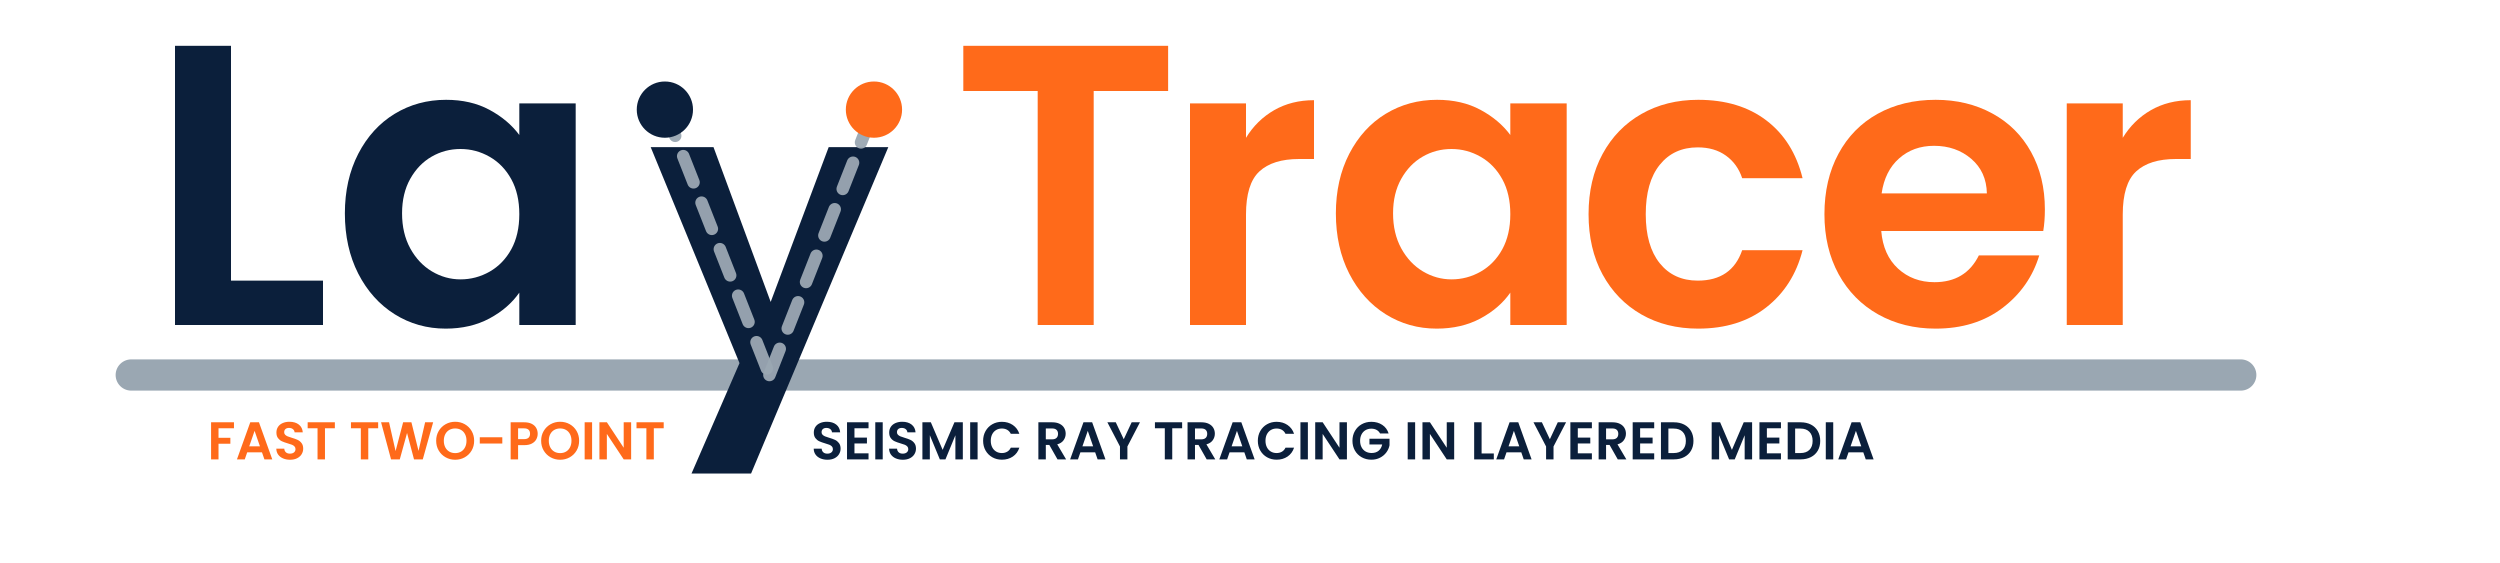
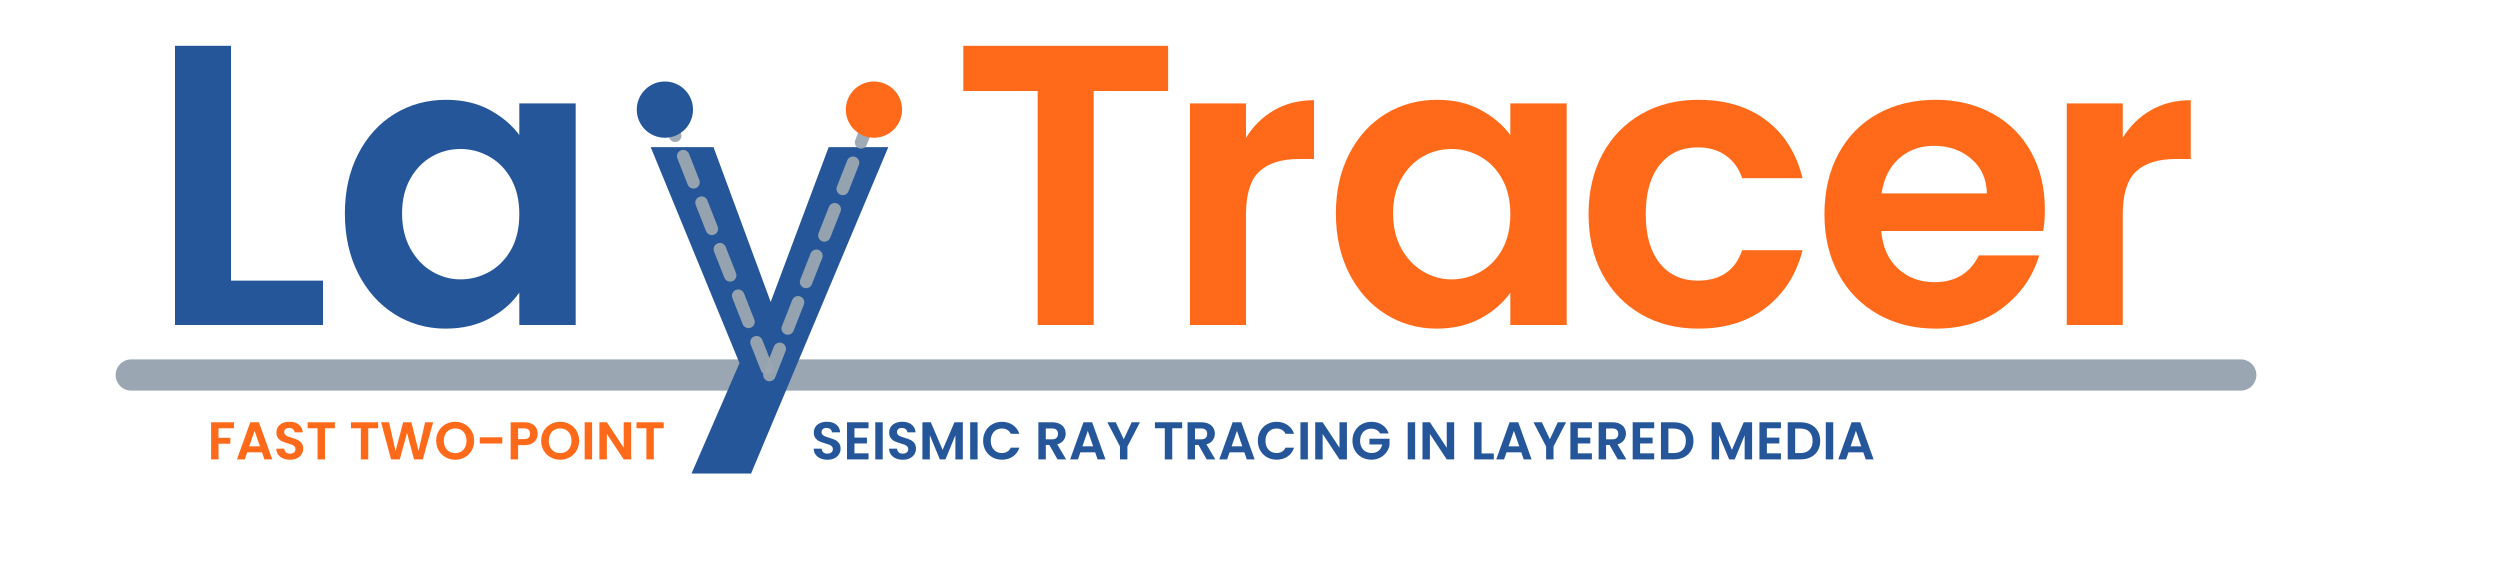
<svg xmlns="http://www.w3.org/2000/svg" width="800" height="180" viewBox="0 0 800 180" role="img" aria-labelledby="title desc">
  <line x1="42" y1="120" x2="717.04" y2="120" stroke="#9AA7B2" stroke-width="10" stroke-linecap="round" />
-   <path fill="#0B1F3B" d="M 73.92 89.8 L 103.36 89.8 L 103.36 104 L 56 104 L 56 14.66 L 73.92 14.66 L 73.92 89.8 Z" />
-   <path fill="#0B1F3B" d="M 110.36 68.28 Q 110.36 57.54 114.64 49.22 Q 118.94 40.9 126.3 36.42 Q 133.66 31.94 142.74 31.94 Q 150.68 31.94 156.62 35.14 Q 162.58 38.34 166.18 43.2 L 166.18 33.08 L 184.22 33.08 L 184.22 104 L 166.18 104 L 166.18 93.64 Q 162.72 98.62 156.64 101.9 Q 150.56 105.16 142.62 105.16 Q 133.66 105.16 126.3 100.56 Q 118.94 95.94 114.64 87.56 Q 110.36 79.16 110.36 68.28 Z M 166.18 68.54 Q 166.18 62.02 163.62 57.36 Q 161.06 52.68 156.7 50.18 Q 152.34 47.68 147.36 47.68 Q 142.36 47.68 138.14 50.12 Q 133.92 52.54 131.28 57.22 Q 128.66 61.88 128.66 68.28 Q 128.66 74.68 131.28 79.48 Q 133.92 84.28 138.2 86.84 Q 142.5 89.4 147.36 89.4 Q 152.34 89.4 156.7 86.92 Q 161.06 84.42 163.62 79.76 Q 166.18 75.08 166.18 68.54 Z" />
-   <path fill="#0B1F3B" d="M 284.26 47.08 L 240.34 151.54 L 221.28 151.54 L 236.64 116.2 L 208.22 47.08 L 228.32 47.08 L 246.62 96.62 L 265.18 47.08 L 284.26 47.08 Z" />
+   <path fill="#255699" d="M 73.92 89.8 L 103.36 89.8 L 103.36 104 L 56 104 L 56 14.66 L 73.92 14.66 L 73.92 89.8 Z" />
+   <path fill="#255699" d="M 110.36 68.28 Q 110.36 57.54 114.64 49.22 Q 118.94 40.9 126.3 36.42 Q 133.66 31.94 142.74 31.94 Q 150.68 31.94 156.62 35.14 Q 162.58 38.34 166.18 43.2 L 166.18 33.08 L 184.22 33.08 L 184.22 104 L 166.18 104 L 166.18 93.64 Q 162.72 98.62 156.64 101.9 Q 150.56 105.16 142.62 105.16 Q 133.66 105.16 126.3 100.56 Q 118.94 95.94 114.64 87.56 Q 110.36 79.16 110.36 68.28 Z M 166.18 68.54 Q 166.18 62.02 163.62 57.36 Q 161.06 52.68 156.7 50.18 Q 152.34 47.68 147.36 47.68 Q 142.36 47.68 138.14 50.12 Q 133.92 52.54 131.28 57.22 Q 128.66 61.88 128.66 68.28 Q 128.66 74.68 131.28 79.48 Q 133.92 84.28 138.2 86.84 Q 142.5 89.4 147.36 89.4 Q 152.34 89.4 156.7 86.92 Q 161.06 84.42 163.62 79.76 Q 166.18 75.08 166.18 68.54 Z" />
+   <path fill="#255699" d="M 284.26 47.08 L 240.34 151.54 L 221.28 151.54 L 236.64 116.2 L 208.22 47.08 L 228.32 47.08 L 246.62 96.62 L 265.18 47.08 L 284.26 47.08 Z" />
  <path fill="#FF6A1A" d="M 373.8 14.66 L 373.8 29.12 L 349.98 29.12 L 349.98 104 L 332.06 104 L 332.06 29.12 L 308.26 29.12 L 308.26 14.66 L 373.8 14.66 Z" />
  <path fill="#FF6A1A" d="M 398.72 44.1 Q 402.16 38.46 407.72 35.26 Q 413.3 32.06 420.48 32.06 L 420.48 50.88 L 415.74 50.88 Q 407.28 50.88 403 54.86 Q 398.72 58.82 398.72 68.68 L 398.72 104 L 380.8 104 L 380.8 33.08 L 398.72 33.08 L 398.72 44.1 Z" />
  <path fill="#FF6A1A" d="M 427.48 68.28 Q 427.48 57.54 431.76 49.22 Q 436.06 40.9 443.42 36.42 Q 450.78 31.94 459.86 31.94 Q 467.8 31.94 473.74 35.14 Q 479.7 38.34 483.3 43.2 L 483.3 33.08 L 501.34 33.08 L 501.34 104 L 483.3 104 L 483.3 93.64 Q 479.84 98.62 473.76 101.9 Q 467.68 105.16 459.74 105.16 Q 450.78 105.16 443.42 100.56 Q 436.06 95.94 431.76 87.56 Q 427.48 79.16 427.48 68.28 Z M 483.3 68.54 Q 483.3 62.02 480.74 57.36 Q 478.18 52.68 473.82 50.18 Q 469.46 47.68 464.48 47.68 Q 459.48 47.68 455.26 50.12 Q 451.04 52.54 448.4 57.22 Q 445.78 61.88 445.78 68.28 Q 445.78 74.68 448.4 79.48 Q 451.04 84.28 455.32 86.84 Q 459.62 89.4 464.48 89.4 Q 469.46 89.4 473.82 86.92 Q 478.18 84.42 480.74 79.76 Q 483.3 75.08 483.3 68.54 Z" />
  <path fill="#FF6A1A" d="M 508.34 68.54 Q 508.34 57.54 512.82 49.28 Q 517.3 41.02 525.24 36.48 Q 533.18 31.94 543.42 31.94 Q 556.6 31.94 565.24 38.54 Q 573.88 45.12 576.82 57.02 L 557.5 57.02 Q 555.96 52.42 552.3 49.8 Q 548.66 47.16 543.28 47.16 Q 535.6 47.16 531.12 52.74 Q 526.64 58.3 526.64 68.54 Q 526.64 78.66 531.12 84.24 Q 535.6 89.8 543.28 89.8 Q 554.16 89.8 557.5 80.06 L 576.82 80.06 Q 573.88 91.58 565.18 98.38 Q 556.48 105.16 543.42 105.16 Q 533.18 105.16 525.24 100.62 Q 517.3 96.06 512.82 87.82 Q 508.34 79.56 508.34 68.54 Z" />
  <path fill="#FF6A1A" d="M 654.36 67 Q 654.36 70.84 653.84 73.92 L 602 73.92 Q 602.64 81.6 607.38 85.96 Q 612.12 90.3 619.02 90.3 Q 629 90.3 633.24 81.72 L 652.56 81.72 Q 649.48 91.96 640.78 98.56 Q 632.08 105.16 619.4 105.16 Q 609.16 105.16 601.04 100.62 Q 592.92 96.06 588.36 87.74 Q 583.82 79.42 583.82 68.54 Q 583.82 57.54 588.3 49.22 Q 592.78 40.9 600.84 36.42 Q 608.92 31.94 619.4 31.94 Q 629.52 31.94 637.52 36.3 Q 645.52 40.64 649.94 48.64 Q 654.36 56.64 654.36 67 Z M 635.8 61.88 Q 635.66 54.98 630.8 50.82 Q 625.94 46.66 618.9 46.66 Q 612.24 46.66 607.7 50.7 Q 603.16 54.72 602.12 61.88 L 635.8 61.88 Z" />
  <path fill="#FF6A1A" d="M 679.28 44.1 Q 682.72 38.46 688.28 35.26 Q 693.86 32.06 701.04 32.06 L 701.04 50.88 L 696.3 50.88 Q 687.84 50.88 683.56 54.86 Q 679.28 58.82 679.28 68.68 L 679.28 104 L 661.36 104 L 661.36 33.08 L 679.28 33.08 L 679.28 44.1 Z" />
  <line x1="212.763" y1="35.08" x2="246.215" y2="120" stroke="#9AA7B2" stroke-width="4" stroke-linecap="round" opacity="0.95" stroke-dasharray="9 7" />
  <line x1="246.215" y1="120" x2="279.666" y2="35.08" stroke="#9AA7B2" stroke-width="4" stroke-linecap="round" opacity="0.95" stroke-dasharray="9 7" />
-   <circle cx="212.763" cy="35.08" r="9" fill="#0B1F3B" />
+   <circle cx="212.763" cy="35.08" r="9" fill="#255699" />
  <circle cx="279.666" cy="35.08" r="9" fill="#FF6A1A" />
  <path fill="#FF6A1A" d="M 74.871 135.135 L 74.871 137.055 L 69.925 137.055 L 69.925 140.099 L 73.716 140.099 L 73.716 141.985 L 69.925 141.985 L 69.925 147 L 67.545 147 L 67.545 135.135 L 74.871 135.135 Z M 83.831 144.74 L 79.105 144.74 L 78.322 147 L 75.822 147 L 80.091 135.116 L 82.861 135.116 L 87.127 147 L 84.612 147 L 83.831 144.74 Z M 83.185 142.835 L 81.467 137.87 L 79.751 142.835 L 83.185 142.835 Z M 92.823 147.12 Q 91.583 147.12 90.587 146.695 Q 89.593 146.27 89.014 145.47 Q 88.438 144.67 88.419 143.584 L 90.969 143.584 Q 91.022 144.315 91.49 144.74 Q 91.957 145.165 92.773 145.165 Q 93.604 145.165 94.08 144.766 Q 94.558 144.365 94.558 143.72 Q 94.558 143.191 94.234 142.851 Q 93.912 142.511 93.426 142.317 Q 92.943 142.12 92.093 141.884 Q 90.937 141.544 90.215 141.212 Q 89.492 140.88 88.972 140.208 Q 88.454 139.536 88.454 138.415 Q 88.454 137.36 88.98 136.58 Q 89.508 135.796 90.459 135.382 Q 91.413 134.965 92.637 134.965 Q 94.473 134.965 95.62 135.857 Q 96.768 136.75 96.887 138.346 L 94.268 138.346 Q 94.234 137.735 93.747 137.337 Q 93.264 136.935 92.467 136.935 Q 91.769 136.935 91.352 137.294 Q 90.937 137.65 90.937 138.33 Q 90.937 138.805 91.251 139.122 Q 91.564 139.435 92.032 139.632 Q 92.499 139.825 93.349 140.08 Q 94.507 140.42 95.238 140.76 Q 95.968 141.1 96.494 141.78 Q 97.023 142.46 97.023 143.565 Q 97.023 144.519 96.529 145.335 Q 96.037 146.15 95.084 146.636 Q 94.133 147.12 92.823 147.12 Z M 107.155 135.135 L 107.155 137.055 L 103.992 137.055 L 103.992 147 L 101.612 147 L 101.612 137.055 L 98.451 137.055 L 98.451 135.135 L 107.155 135.135 Z M 121.01 135.135 L 121.01 137.055 L 117.847 137.055 L 117.847 147 L 115.467 147 L 115.467 137.055 L 112.306 137.055 L 112.306 135.135 L 121.01 135.135 Z M 138.605 135.135 L 135.29 147 L 132.485 147 L 130.256 138.55 L 127.929 147 L 125.14 147.016 L 121.945 135.135 L 124.495 135.135 L 126.585 144.349 L 129 135.135 L 131.651 135.135 L 133.93 144.296 L 136.036 135.135 L 138.605 135.135 Z M 145.659 147.12 Q 143.993 147.12 142.599 146.339 Q 141.204 145.555 140.389 144.171 Q 139.573 142.785 139.573 141.034 Q 139.573 139.3 140.389 137.916 Q 141.204 136.529 142.599 135.748 Q 143.993 134.965 145.659 134.965 Q 147.343 134.965 148.727 135.748 Q 150.113 136.529 150.921 137.916 Q 151.728 139.3 151.728 141.034 Q 151.728 142.785 150.921 144.171 Q 150.113 145.555 148.719 146.339 Q 147.324 147.12 145.659 147.12 Z M 145.659 144.995 Q 146.729 144.995 147.544 144.511 Q 148.363 144.025 148.819 143.125 Q 149.279 142.224 149.279 141.034 Q 149.279 139.844 148.819 138.952 Q 148.363 138.059 147.544 137.584 Q 146.729 137.105 145.659 137.105 Q 144.588 137.105 143.762 137.584 Q 142.939 138.059 142.479 138.952 Q 142.022 139.844 142.022 141.034 Q 142.022 142.224 142.479 143.125 Q 142.939 144.025 143.762 144.511 Q 144.588 144.995 145.659 144.995 Z M 160.738 139.929 L 160.738 141.935 L 153.529 141.935 L 153.529 139.929 L 160.738 139.929 Z M 172.06 138.805 Q 172.06 139.759 171.608 140.593 Q 171.159 141.425 170.198 141.935 Q 169.239 142.445 167.775 142.445 L 165.788 142.445 L 165.788 147 L 163.408 147 L 163.408 135.135 L 167.775 135.135 Q 169.154 135.135 170.12 135.61 Q 171.09 136.085 171.573 136.92 Q 172.06 137.751 172.06 138.805 Z M 167.674 140.524 Q 168.66 140.524 169.135 140.072 Q 169.613 139.621 169.613 138.805 Q 169.613 137.071 167.674 137.071 L 165.788 137.071 L 165.788 140.524 L 167.674 140.524 Z M 179.251 147.12 Q 177.585 147.12 176.191 146.339 Q 174.796 145.555 173.981 144.171 Q 173.165 142.785 173.165 141.034 Q 173.165 139.3 173.981 137.916 Q 174.796 136.529 176.191 135.748 Q 177.585 134.965 179.251 134.965 Q 180.935 134.965 182.319 135.748 Q 183.705 136.529 184.513 137.916 Q 185.32 139.3 185.32 141.034 Q 185.32 142.785 184.513 144.171 Q 183.705 145.555 182.311 146.339 Q 180.916 147.12 179.251 147.12 Z M 179.251 144.995 Q 180.321 144.995 181.136 144.511 Q 181.955 144.025 182.411 143.125 Q 182.871 142.224 182.871 141.034 Q 182.871 139.844 182.411 138.952 Q 181.955 138.059 181.136 137.584 Q 180.321 137.105 179.251 137.105 Q 178.18 137.105 177.354 137.584 Q 176.531 138.059 176.071 138.952 Q 175.614 139.844 175.614 141.034 Q 175.614 142.224 176.071 143.125 Q 176.531 144.025 177.354 144.511 Q 178.18 144.995 179.251 144.995 Z M 189.469 135.135 L 189.469 147 L 187.089 147 L 187.089 135.135 L 189.469 135.135 Z M 201.962 147 L 199.582 147 L 194.195 138.856 L 194.195 147 L 191.815 147 L 191.815 135.116 L 194.195 135.116 L 199.582 143.276 L 199.582 135.116 L 201.962 135.116 L 201.962 147 Z M 212.385 135.135 L 212.385 137.055 L 209.222 137.055 L 209.222 147 L 206.842 147 L 206.842 137.055 L 203.681 137.055 L 203.681 135.135 L 212.385 135.135 Z" />
-   <path fill="#0B1F3B" d="M 264.789 147.12 Q 263.549 147.12 262.553 146.695 Q 261.559 146.27 260.98 145.47 Q 260.404 144.67 260.385 143.584 L 262.935 143.584 Q 262.988 144.315 263.456 144.74 Q 263.923 145.165 264.739 145.165 Q 265.57 145.165 266.046 144.766 Q 266.524 144.365 266.524 143.72 Q 266.524 143.191 266.2 142.851 Q 265.878 142.511 265.392 142.317 Q 264.909 142.12 264.059 141.884 Q 262.903 141.544 262.181 141.212 Q 261.458 140.88 260.938 140.208 Q 260.42 139.536 260.42 138.415 Q 260.42 137.36 260.946 136.58 Q 261.474 135.796 262.425 135.382 Q 263.379 134.965 264.603 134.965 Q 266.439 134.965 267.586 135.857 Q 268.734 136.75 268.853 138.346 L 266.234 138.346 Q 266.2 137.735 265.714 137.337 Q 265.23 136.935 264.433 136.935 Q 263.735 136.935 263.318 137.294 Q 262.903 137.65 262.903 138.33 Q 262.903 138.805 263.217 139.122 Q 263.53 139.435 263.998 139.632 Q 264.465 139.825 265.315 140.08 Q 266.473 140.42 267.204 140.76 Q 267.934 141.1 268.46 141.78 Q 268.989 142.46 268.989 143.565 Q 268.989 144.519 268.495 145.335 Q 268.003 146.15 267.05 146.636 Q 266.099 147.12 264.789 147.12 Z M 273.426 137.055 L 273.426 140.03 L 277.421 140.03 L 277.421 141.916 L 273.426 141.916 L 273.426 145.061 L 277.931 145.061 L 277.931 147 L 271.046 147 L 271.046 135.116 L 277.931 135.116 L 277.931 137.055 L 273.426 137.055 Z M 282.47 135.135 L 282.47 147 L 280.09 147 L 280.09 135.135 L 282.47 135.135 Z M 288.912 147.12 Q 287.672 147.12 286.676 146.695 Q 285.682 146.27 285.103 145.47 Q 284.527 144.67 284.508 143.584 L 287.058 143.584 Q 287.111 144.315 287.579 144.74 Q 288.046 145.165 288.862 145.165 Q 289.693 145.165 290.169 144.766 Q 290.647 144.365 290.647 143.72 Q 290.647 143.191 290.323 142.851 Q 290.001 142.511 289.515 142.317 Q 289.032 142.12 288.182 141.884 Q 287.026 141.544 286.304 141.212 Q 285.581 140.88 285.061 140.208 Q 284.543 139.536 284.543 138.415 Q 284.543 137.36 285.069 136.58 Q 285.597 135.796 286.548 135.382 Q 287.502 134.965 288.726 134.965 Q 290.562 134.965 291.709 135.857 Q 292.857 136.75 292.976 138.346 L 290.357 138.346 Q 290.323 137.735 289.837 137.337 Q 289.353 136.935 288.556 136.935 Q 287.858 136.935 287.441 137.294 Q 287.026 137.65 287.026 138.33 Q 287.026 138.805 287.34 139.122 Q 287.653 139.435 288.121 139.632 Q 288.588 139.825 289.438 140.08 Q 290.596 140.42 291.327 140.76 Q 292.057 141.1 292.583 141.78 Q 293.112 142.46 293.112 143.565 Q 293.112 144.519 292.618 145.335 Q 292.126 146.15 291.173 146.636 Q 290.222 147.12 288.912 147.12 Z M 308.105 135.135 L 308.105 147 L 305.725 147 L 305.725 139.281 L 302.546 147 L 300.745 147 L 297.549 139.281 L 297.549 147 L 295.169 147 L 295.169 135.135 L 297.871 135.135 L 301.645 143.956 L 305.42 135.135 L 308.105 135.135 Z M 312.832 135.135 L 312.832 147 L 310.452 147 L 310.452 135.135 L 312.832 135.135 Z M 314.599 141.05 Q 314.599 139.3 315.388 137.916 Q 316.18 136.529 317.548 135.756 Q 318.918 134.98 320.618 134.98 Q 322.605 134.98 324.101 136 Q 325.599 137.02 326.194 138.824 L 323.455 138.824 Q 323.049 137.974 322.308 137.549 Q 321.569 137.124 320.6 137.124 Q 319.564 137.124 318.756 137.607 Q 317.949 138.091 317.497 138.975 Q 317.048 139.86 317.048 141.05 Q 317.048 142.224 317.497 143.117 Q 317.949 144.009 318.756 144.493 Q 319.564 144.976 320.6 144.976 Q 321.569 144.976 322.308 144.543 Q 323.049 144.11 323.455 143.26 L 326.194 143.26 Q 325.599 145.08 324.111 146.092 Q 322.624 147.101 320.618 147.101 Q 318.918 147.101 317.548 146.328 Q 316.18 145.555 315.388 144.179 Q 314.599 142.8 314.599 141.05 Z M 338.4 147 L 335.781 142.375 L 334.66 142.375 L 334.66 147 L 332.28 147 L 332.28 135.135 L 336.732 135.135 Q 338.111 135.135 339.078 135.621 Q 340.047 136.104 340.531 136.928 Q 341.017 137.751 341.017 138.771 Q 341.017 139.945 340.337 140.888 Q 339.657 141.831 338.315 142.19 L 341.152 147 L 338.4 147 Z M 334.66 140.59 L 336.647 140.59 Q 337.617 140.59 338.092 140.123 Q 338.57 139.655 338.57 138.824 Q 338.57 138.006 338.092 137.557 Q 337.617 137.105 336.647 137.105 L 334.66 137.105 L 334.66 140.59 Z M 350.453 144.74 L 345.727 144.74 L 344.944 147 L 342.444 147 L 346.713 135.116 L 349.483 135.116 L 353.749 147 L 351.234 147 L 350.453 144.74 Z M 349.807 142.835 L 348.089 137.87 L 346.373 142.835 L 349.807 142.835 Z M 364.784 135.135 L 360.771 142.87 L 360.771 147 L 358.391 147 L 358.391 142.87 L 354.361 135.135 L 357.049 135.135 L 359.599 140.556 L 362.131 135.135 L 364.784 135.135 Z M 378.282 135.135 L 378.282 137.055 L 375.119 137.055 L 375.119 147 L 372.739 147 L 372.739 137.055 L 369.578 137.055 L 369.578 135.135 L 378.282 135.135 Z M 386.136 147 L 383.517 142.375 L 382.396 142.375 L 382.396 147 L 380.016 147 L 380.016 135.135 L 384.468 135.135 Q 385.847 135.135 386.814 135.621 Q 387.783 136.104 388.267 136.928 Q 388.753 137.751 388.753 138.771 Q 388.753 139.945 388.073 140.888 Q 387.393 141.831 386.051 142.19 L 388.888 147 L 386.136 147 Z M 382.396 140.59 L 384.383 140.59 Q 385.353 140.59 385.828 140.123 Q 386.306 139.655 386.306 138.824 Q 386.306 138.006 385.828 137.557 Q 385.353 137.105 384.383 137.105 L 382.396 137.105 L 382.396 140.59 Z M 398.189 144.74 L 393.463 144.74 L 392.68 147 L 390.18 147 L 394.449 135.116 L 397.219 135.116 L 401.485 147 L 398.97 147 L 398.189 144.74 Z M 397.543 142.835 L 395.825 137.87 L 394.109 142.835 L 397.543 142.835 Z M 402.506 141.05 Q 402.506 139.3 403.295 137.916 Q 404.087 136.529 405.455 135.756 Q 406.825 134.98 408.525 134.98 Q 410.512 134.98 412.008 136 Q 413.506 137.02 414.101 138.824 L 411.362 138.824 Q 410.956 137.974 410.215 137.549 Q 409.476 137.124 408.507 137.124 Q 407.471 137.124 406.663 137.607 Q 405.856 138.091 405.404 138.975 Q 404.955 139.86 404.955 141.05 Q 404.955 142.224 405.404 143.117 Q 405.856 144.009 406.663 144.493 Q 407.471 144.976 408.507 144.976 Q 409.476 144.976 410.215 144.543 Q 410.956 144.11 411.362 143.26 L 414.101 143.26 Q 413.506 145.08 412.018 146.092 Q 410.531 147.101 408.525 147.101 Q 406.825 147.101 405.455 146.328 Q 404.087 145.555 403.295 144.179 Q 402.506 142.8 402.506 141.05 Z M 418.521 135.135 L 418.521 147 L 416.141 147 L 416.141 135.135 L 418.521 135.135 Z M 431.014 147 L 428.634 147 L 423.247 138.856 L 423.247 147 L 420.867 147 L 420.867 135.116 L 423.247 135.116 L 428.634 143.276 L 428.634 135.116 L 431.014 135.116 L 431.014 147 Z M 441.623 138.705 Q 441.214 137.955 440.5 137.565 Q 439.788 137.175 438.834 137.175 Q 437.782 137.175 436.964 137.65 Q 436.149 138.125 435.689 139.01 Q 435.232 139.895 435.232 141.05 Q 435.232 142.24 435.7 143.125 Q 436.167 144.009 436.999 144.485 Q 437.833 144.96 438.938 144.96 Q 440.298 144.96 441.164 144.238 Q 442.032 143.515 442.303 142.224 L 438.223 142.224 L 438.223 140.405 L 444.649 140.405 L 444.649 142.479 Q 444.412 143.72 443.629 144.774 Q 442.848 145.826 441.615 146.463 Q 440.383 147.101 438.853 147.101 Q 437.134 147.101 435.748 146.328 Q 434.364 145.555 433.572 144.179 Q 432.783 142.8 432.783 141.05 Q 432.783 139.3 433.572 137.916 Q 434.364 136.529 435.748 135.756 Q 437.134 134.98 438.834 134.98 Q 440.842 134.98 442.319 135.958 Q 443.799 136.935 444.359 138.705 L 441.623 138.705 Z M 452.844 135.135 L 452.844 147 L 450.464 147 L 450.464 135.135 L 452.844 135.135 Z M 465.337 147 L 462.957 147 L 457.57 138.856 L 457.57 147 L 455.19 147 L 455.19 135.116 L 457.57 135.116 L 462.957 143.276 L 462.957 135.116 L 465.337 135.116 L 465.337 147 Z M 474.111 145.114 L 478.021 145.114 L 478.021 147 L 471.731 147 L 471.731 135.135 L 474.111 135.135 L 474.111 145.114 Z M 486.81 144.74 L 482.084 144.74 L 481.301 147 L 478.801 147 L 483.07 135.116 L 485.84 135.116 L 490.106 147 L 487.591 147 L 486.81 144.74 Z M 486.164 142.835 L 484.446 137.87 L 482.73 142.835 L 486.164 142.835 Z M 501.141 135.135 L 497.128 142.87 L 497.128 147 L 494.748 147 L 494.748 142.87 L 490.718 135.135 L 493.406 135.135 L 495.956 140.556 L 498.488 135.135 L 501.141 135.135 Z M 504.898 137.055 L 504.898 140.03 L 508.893 140.03 L 508.893 141.916 L 504.898 141.916 L 504.898 145.061 L 509.403 145.061 L 509.403 147 L 502.518 147 L 502.518 135.116 L 509.403 135.116 L 509.403 137.055 L 504.898 137.055 Z M 517.682 147 L 515.063 142.375 L 513.942 142.375 L 513.942 147 L 511.562 147 L 511.562 135.135 L 516.014 135.135 Q 517.393 135.135 518.36 135.621 Q 519.329 136.104 519.813 136.928 Q 520.299 137.751 520.299 138.771 Q 520.299 139.945 519.619 140.888 Q 518.939 141.831 517.597 142.19 L 520.434 147 L 517.682 147 Z M 513.942 140.59 L 515.929 140.59 Q 516.899 140.59 517.374 140.123 Q 517.852 139.655 517.852 138.824 Q 517.852 138.006 517.374 137.557 Q 516.899 137.105 515.929 137.105 L 513.942 137.105 L 513.942 140.59 Z M 524.839 137.055 L 524.839 140.03 L 528.834 140.03 L 528.834 141.916 L 524.839 141.916 L 524.839 145.061 L 529.344 145.061 L 529.344 147 L 522.459 147 L 522.459 135.116 L 529.344 135.116 L 529.344 137.055 L 524.839 137.055 Z M 535.65 135.135 Q 537.52 135.135 538.938 135.865 Q 540.359 136.595 541.132 137.947 Q 541.905 139.3 541.905 141.085 Q 541.905 142.87 541.132 144.206 Q 540.359 145.539 538.938 146.27 Q 537.52 147 535.65 147 L 531.503 147 L 531.503 135.135 L 535.65 135.135 Z M 535.565 144.976 Q 537.435 144.976 538.455 143.956 Q 539.475 142.936 539.475 141.085 Q 539.475 139.23 538.455 138.187 Q 537.435 137.14 535.565 137.14 L 533.883 137.14 L 533.883 144.976 L 535.565 144.976 Z M 560.674 135.135 L 560.674 147 L 558.294 147 L 558.294 139.281 L 555.115 147 L 553.314 147 L 550.118 139.281 L 550.118 147 L 547.738 147 L 547.738 135.135 L 550.44 135.135 L 554.214 143.956 L 557.989 135.135 L 560.674 135.135 Z M 565.401 137.055 L 565.401 140.03 L 569.396 140.03 L 569.396 141.916 L 565.401 141.916 L 565.401 145.061 L 569.906 145.061 L 569.906 147 L 563.021 147 L 563.021 135.116 L 569.906 135.116 L 569.906 137.055 L 565.401 137.055 Z M 576.212 135.135 Q 578.082 135.135 579.5 135.865 Q 580.921 136.595 581.694 137.947 Q 582.467 139.3 582.467 141.085 Q 582.467 142.87 581.694 144.206 Q 580.921 145.539 579.5 146.27 Q 578.082 147 576.212 147 L 572.065 147 L 572.065 135.135 L 576.212 135.135 Z M 576.127 144.976 Q 577.997 144.976 579.017 143.956 Q 580.037 142.936 580.037 141.085 Q 580.037 139.23 579.017 138.187 Q 577.997 137.14 576.127 137.14 L 574.445 137.14 L 574.445 144.976 L 576.127 144.976 Z M 586.634 135.135 L 586.634 147 L 584.254 147 L 584.254 135.135 L 586.634 135.135 Z M 596.256 144.74 L 591.53 144.74 L 590.747 147 L 588.247 147 L 592.516 135.116 L 595.286 135.116 L 599.552 147 L 597.037 147 L 596.256 144.74 Z M 595.61 142.835 L 593.892 137.87 L 592.176 142.835 L 595.61 142.835 Z" />
+   <path fill="#255699" d="M 264.789 147.12 Q 263.549 147.12 262.553 146.695 Q 261.559 146.27 260.98 145.47 Q 260.404 144.67 260.385 143.584 L 262.935 143.584 Q 262.988 144.315 263.456 144.74 Q 263.923 145.165 264.739 145.165 Q 265.57 145.165 266.046 144.766 Q 266.524 144.365 266.524 143.72 Q 266.524 143.191 266.2 142.851 Q 265.878 142.511 265.392 142.317 Q 264.909 142.12 264.059 141.884 Q 262.903 141.544 262.181 141.212 Q 261.458 140.88 260.938 140.208 Q 260.42 139.536 260.42 138.415 Q 260.42 137.36 260.946 136.58 Q 261.474 135.796 262.425 135.382 Q 263.379 134.965 264.603 134.965 Q 266.439 134.965 267.586 135.857 Q 268.734 136.75 268.853 138.346 L 266.234 138.346 Q 266.2 137.735 265.714 137.337 Q 265.23 136.935 264.433 136.935 Q 263.735 136.935 263.318 137.294 Q 262.903 137.65 262.903 138.33 Q 262.903 138.805 263.217 139.122 Q 263.53 139.435 263.998 139.632 Q 264.465 139.825 265.315 140.08 Q 266.473 140.42 267.204 140.76 Q 267.934 141.1 268.46 141.78 Q 268.989 142.46 268.989 143.565 Q 268.989 144.519 268.495 145.335 Q 268.003 146.15 267.05 146.636 Q 266.099 147.12 264.789 147.12 Z M 273.426 137.055 L 273.426 140.03 L 277.421 140.03 L 277.421 141.916 L 273.426 141.916 L 273.426 145.061 L 277.931 145.061 L 277.931 147 L 271.046 147 L 271.046 135.116 L 277.931 135.116 L 277.931 137.055 L 273.426 137.055 Z M 282.47 135.135 L 282.47 147 L 280.09 147 L 280.09 135.135 L 282.47 135.135 Z M 288.912 147.12 Q 287.672 147.12 286.676 146.695 Q 285.682 146.27 285.103 145.47 Q 284.527 144.67 284.508 143.584 L 287.058 143.584 Q 287.111 144.315 287.579 144.74 Q 288.046 145.165 288.862 145.165 Q 289.693 145.165 290.169 144.766 Q 290.647 144.365 290.647 143.72 Q 290.647 143.191 290.323 142.851 Q 290.001 142.511 289.515 142.317 Q 289.032 142.12 288.182 141.884 Q 287.026 141.544 286.304 141.212 Q 285.581 140.88 285.061 140.208 Q 284.543 139.536 284.543 138.415 Q 284.543 137.36 285.069 136.58 Q 285.597 135.796 286.548 135.382 Q 287.502 134.965 288.726 134.965 Q 290.562 134.965 291.709 135.857 Q 292.857 136.75 292.976 138.346 L 290.357 138.346 Q 290.323 137.735 289.837 137.337 Q 289.353 136.935 288.556 136.935 Q 287.858 136.935 287.441 137.294 Q 287.026 137.65 287.026 138.33 Q 287.026 138.805 287.34 139.122 Q 287.653 139.435 288.121 139.632 Q 288.588 139.825 289.438 140.08 Q 290.596 140.42 291.327 140.76 Q 292.057 141.1 292.583 141.78 Q 293.112 142.46 293.112 143.565 Q 293.112 144.519 292.618 145.335 Q 292.126 146.15 291.173 146.636 Q 290.222 147.12 288.912 147.12 Z M 308.105 135.135 L 308.105 147 L 305.725 147 L 305.725 139.281 L 302.546 147 L 300.745 147 L 297.549 139.281 L 297.549 147 L 295.169 147 L 295.169 135.135 L 297.871 135.135 L 301.645 143.956 L 305.42 135.135 L 308.105 135.135 Z M 312.832 135.135 L 312.832 147 L 310.452 147 L 310.452 135.135 L 312.832 135.135 Z M 314.599 141.05 Q 314.599 139.3 315.388 137.916 Q 316.18 136.529 317.548 135.756 Q 318.918 134.98 320.618 134.98 Q 322.605 134.98 324.101 136 Q 325.599 137.02 326.194 138.824 L 323.455 138.824 Q 323.049 137.974 322.308 137.549 Q 321.569 137.124 320.6 137.124 Q 319.564 137.124 318.756 137.607 Q 317.949 138.091 317.497 138.975 Q 317.048 139.86 317.048 141.05 Q 317.048 142.224 317.497 143.117 Q 317.949 144.009 318.756 144.493 Q 319.564 144.976 320.6 144.976 Q 321.569 144.976 322.308 144.543 Q 323.049 144.11 323.455 143.26 L 326.194 143.26 Q 325.599 145.08 324.111 146.092 Q 322.624 147.101 320.618 147.101 Q 318.918 147.101 317.548 146.328 Q 316.18 145.555 315.388 144.179 Q 314.599 142.8 314.599 141.05 Z M 338.4 147 L 335.781 142.375 L 334.66 142.375 L 334.66 147 L 332.28 147 L 332.28 135.135 L 336.732 135.135 Q 338.111 135.135 339.078 135.621 Q 340.047 136.104 340.531 136.928 Q 341.017 137.751 341.017 138.771 Q 341.017 139.945 340.337 140.888 Q 339.657 141.831 338.315 142.19 L 341.152 147 L 338.4 147 Z M 334.66 140.59 L 336.647 140.59 Q 337.617 140.59 338.092 140.123 Q 338.57 139.655 338.57 138.824 Q 338.57 138.006 338.092 137.557 Q 337.617 137.105 336.647 137.105 L 334.66 137.105 L 334.66 140.59 Z M 350.453 144.74 L 345.727 144.74 L 344.944 147 L 342.444 147 L 346.713 135.116 L 349.483 135.116 L 353.749 147 L 351.234 147 L 350.453 144.74 Z M 349.807 142.835 L 348.089 137.87 L 346.373 142.835 L 349.807 142.835 Z M 364.784 135.135 L 360.771 142.87 L 360.771 147 L 358.391 147 L 358.391 142.87 L 354.361 135.135 L 357.049 135.135 L 359.599 140.556 L 362.131 135.135 L 364.784 135.135 Z M 378.282 135.135 L 378.282 137.055 L 375.119 137.055 L 375.119 147 L 372.739 147 L 372.739 137.055 L 369.578 137.055 L 369.578 135.135 L 378.282 135.135 Z M 386.136 147 L 383.517 142.375 L 382.396 142.375 L 382.396 147 L 380.016 147 L 380.016 135.135 L 384.468 135.135 Q 385.847 135.135 386.814 135.621 Q 387.783 136.104 388.267 136.928 Q 388.753 137.751 388.753 138.771 Q 388.753 139.945 388.073 140.888 Q 387.393 141.831 386.051 142.19 L 388.888 147 L 386.136 147 Z M 382.396 140.59 L 384.383 140.59 Q 385.353 140.59 385.828 140.123 Q 386.306 139.655 386.306 138.824 Q 386.306 138.006 385.828 137.557 Q 385.353 137.105 384.383 137.105 L 382.396 137.105 L 382.396 140.59 Z M 398.189 144.74 L 393.463 144.74 L 392.68 147 L 390.18 147 L 394.449 135.116 L 397.219 135.116 L 401.485 147 L 398.97 147 L 398.189 144.74 Z M 397.543 142.835 L 395.825 137.87 L 394.109 142.835 L 397.543 142.835 Z M 402.506 141.05 Q 402.506 139.3 403.295 137.916 Q 404.087 136.529 405.455 135.756 Q 406.825 134.98 408.525 134.98 Q 410.512 134.98 412.008 136 Q 413.506 137.02 414.101 138.824 L 411.362 138.824 Q 410.956 137.974 410.215 137.549 Q 409.476 137.124 408.507 137.124 Q 407.471 137.124 406.663 137.607 Q 405.856 138.091 405.404 138.975 Q 404.955 139.86 404.955 141.05 Q 404.955 142.224 405.404 143.117 Q 405.856 144.009 406.663 144.493 Q 407.471 144.976 408.507 144.976 Q 409.476 144.976 410.215 144.543 Q 410.956 144.11 411.362 143.26 L 414.101 143.26 Q 413.506 145.08 412.018 146.092 Q 410.531 147.101 408.525 147.101 Q 406.825 147.101 405.455 146.328 Q 404.087 145.555 403.295 144.179 Q 402.506 142.8 402.506 141.05 Z M 418.521 135.135 L 418.521 147 L 416.141 147 L 416.141 135.135 L 418.521 135.135 Z M 431.014 147 L 428.634 147 L 423.247 138.856 L 423.247 147 L 420.867 147 L 420.867 135.116 L 423.247 135.116 L 428.634 143.276 L 428.634 135.116 L 431.014 135.116 L 431.014 147 Z M 441.623 138.705 Q 441.214 137.955 440.5 137.565 Q 439.788 137.175 438.834 137.175 Q 437.782 137.175 436.964 137.65 Q 436.149 138.125 435.689 139.01 Q 435.232 139.895 435.232 141.05 Q 435.232 142.24 435.7 143.125 Q 436.167 144.009 436.999 144.485 Q 437.833 144.96 438.938 144.96 Q 440.298 144.96 441.164 144.238 Q 442.032 143.515 442.303 142.224 L 438.223 142.224 L 438.223 140.405 L 444.649 140.405 L 444.649 142.479 Q 444.412 143.72 443.629 144.774 Q 442.848 145.826 441.615 146.463 Q 440.383 147.101 438.853 147.101 Q 437.134 147.101 435.748 146.328 Q 434.364 145.555 433.572 144.179 Q 432.783 142.8 432.783 141.05 Q 432.783 139.3 433.572 137.916 Q 434.364 136.529 435.748 135.756 Q 437.134 134.98 438.834 134.98 Q 440.842 134.98 442.319 135.958 Q 443.799 136.935 444.359 138.705 L 441.623 138.705 Z M 452.844 135.135 L 452.844 147 L 450.464 147 L 450.464 135.135 L 452.844 135.135 Z M 465.337 147 L 462.957 147 L 457.57 138.856 L 457.57 147 L 455.19 147 L 455.19 135.116 L 457.57 135.116 L 462.957 143.276 L 462.957 135.116 L 465.337 135.116 L 465.337 147 Z M 474.111 145.114 L 478.021 145.114 L 478.021 147 L 471.731 147 L 471.731 135.135 L 474.111 135.135 L 474.111 145.114 Z M 486.81 144.74 L 482.084 144.74 L 481.301 147 L 478.801 147 L 483.07 135.116 L 485.84 135.116 L 490.106 147 L 487.591 147 L 486.81 144.74 Z M 486.164 142.835 L 484.446 137.87 L 482.73 142.835 L 486.164 142.835 Z M 501.141 135.135 L 497.128 142.87 L 497.128 147 L 494.748 147 L 494.748 142.87 L 490.718 135.135 L 493.406 135.135 L 495.956 140.556 L 498.488 135.135 L 501.141 135.135 Z M 504.898 137.055 L 504.898 140.03 L 508.893 140.03 L 508.893 141.916 L 504.898 141.916 L 504.898 145.061 L 509.403 145.061 L 509.403 147 L 502.518 147 L 502.518 135.116 L 509.403 135.116 L 509.403 137.055 L 504.898 137.055 Z M 517.682 147 L 515.063 142.375 L 513.942 142.375 L 513.942 147 L 511.562 147 L 511.562 135.135 L 516.014 135.135 Q 517.393 135.135 518.36 135.621 Q 519.329 136.104 519.813 136.928 Q 520.299 137.751 520.299 138.771 Q 520.299 139.945 519.619 140.888 Q 518.939 141.831 517.597 142.19 L 520.434 147 L 517.682 147 Z M 513.942 140.59 L 515.929 140.59 Q 516.899 140.59 517.374 140.123 Q 517.852 139.655 517.852 138.824 Q 517.852 138.006 517.374 137.557 Q 516.899 137.105 515.929 137.105 L 513.942 137.105 L 513.942 140.59 Z M 524.839 137.055 L 524.839 140.03 L 528.834 140.03 L 528.834 141.916 L 524.839 141.916 L 524.839 145.061 L 529.344 145.061 L 529.344 147 L 522.459 147 L 522.459 135.116 L 529.344 135.116 L 529.344 137.055 L 524.839 137.055 Z M 535.65 135.135 Q 537.52 135.135 538.938 135.865 Q 540.359 136.595 541.132 137.947 Q 541.905 139.3 541.905 141.085 Q 541.905 142.87 541.132 144.206 Q 540.359 145.539 538.938 146.27 Q 537.52 147 535.65 147 L 531.503 147 L 531.503 135.135 L 535.65 135.135 Z M 535.565 144.976 Q 537.435 144.976 538.455 143.956 Q 539.475 142.936 539.475 141.085 Q 539.475 139.23 538.455 138.187 Q 537.435 137.14 535.565 137.14 L 533.883 137.14 L 533.883 144.976 L 535.565 144.976 Z M 560.674 135.135 L 560.674 147 L 558.294 147 L 558.294 139.281 L 555.115 147 L 553.314 147 L 550.118 139.281 L 550.118 147 L 547.738 147 L 547.738 135.135 L 550.44 135.135 L 554.214 143.956 L 557.989 135.135 L 560.674 135.135 Z M 565.401 137.055 L 565.401 140.03 L 569.396 140.03 L 569.396 141.916 L 565.401 141.916 L 565.401 145.061 L 569.906 145.061 L 569.906 147 L 563.021 147 L 563.021 135.116 L 569.906 135.116 L 569.906 137.055 L 565.401 137.055 Z M 576.212 135.135 Q 578.082 135.135 579.5 135.865 Q 580.921 136.595 581.694 137.947 Q 582.467 139.3 582.467 141.085 Q 582.467 142.87 581.694 144.206 Q 580.921 145.539 579.5 146.27 Q 578.082 147 576.212 147 L 572.065 147 L 572.065 135.135 L 576.212 135.135 Z M 576.127 144.976 Q 577.997 144.976 579.017 143.956 Q 580.037 142.936 580.037 141.085 Q 580.037 139.23 579.017 138.187 Q 577.997 137.14 576.127 137.14 L 574.445 137.14 L 574.445 144.976 L 576.127 144.976 Z M 586.634 135.135 L 586.634 147 L 584.254 147 L 584.254 135.135 L 586.634 135.135 Z M 596.256 144.74 L 591.53 144.74 L 590.747 147 L 588.247 147 L 592.516 135.116 L 595.286 135.116 L 599.552 147 L 597.037 147 L 596.256 144.74 Z M 595.61 142.835 L 593.892 137.87 L 592.176 142.835 L 595.61 142.835 Z" />
</svg>
